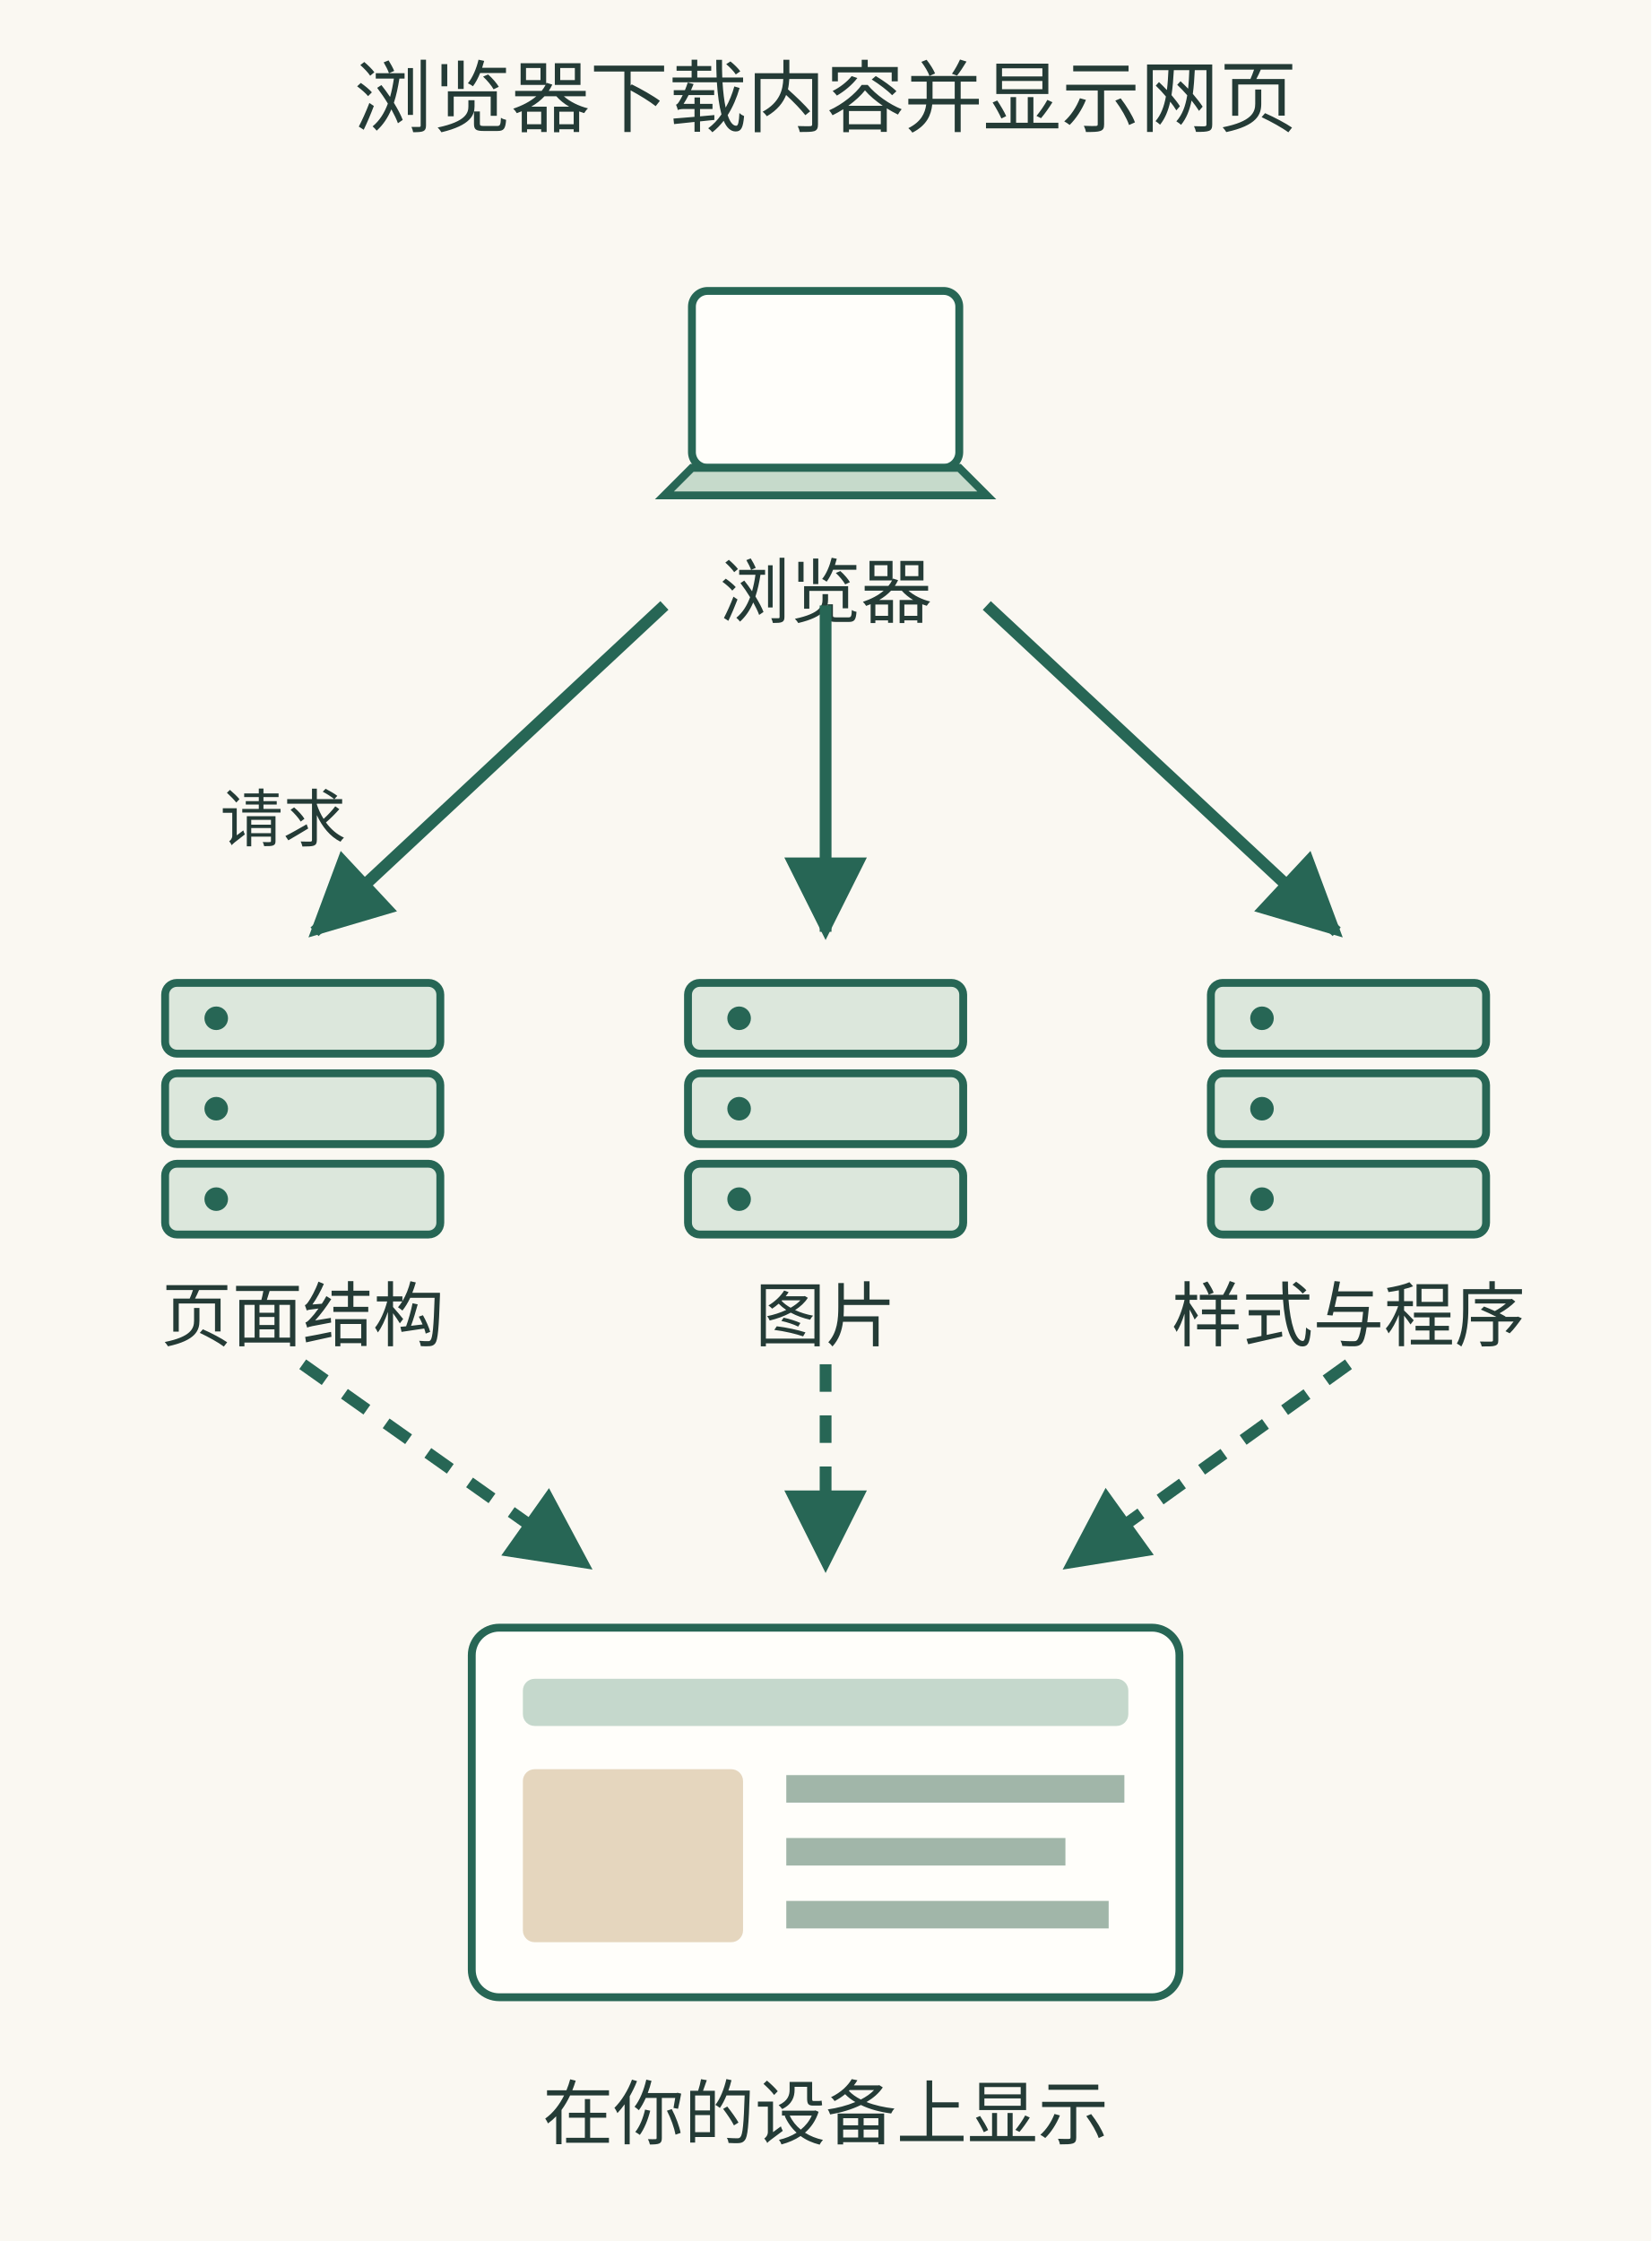
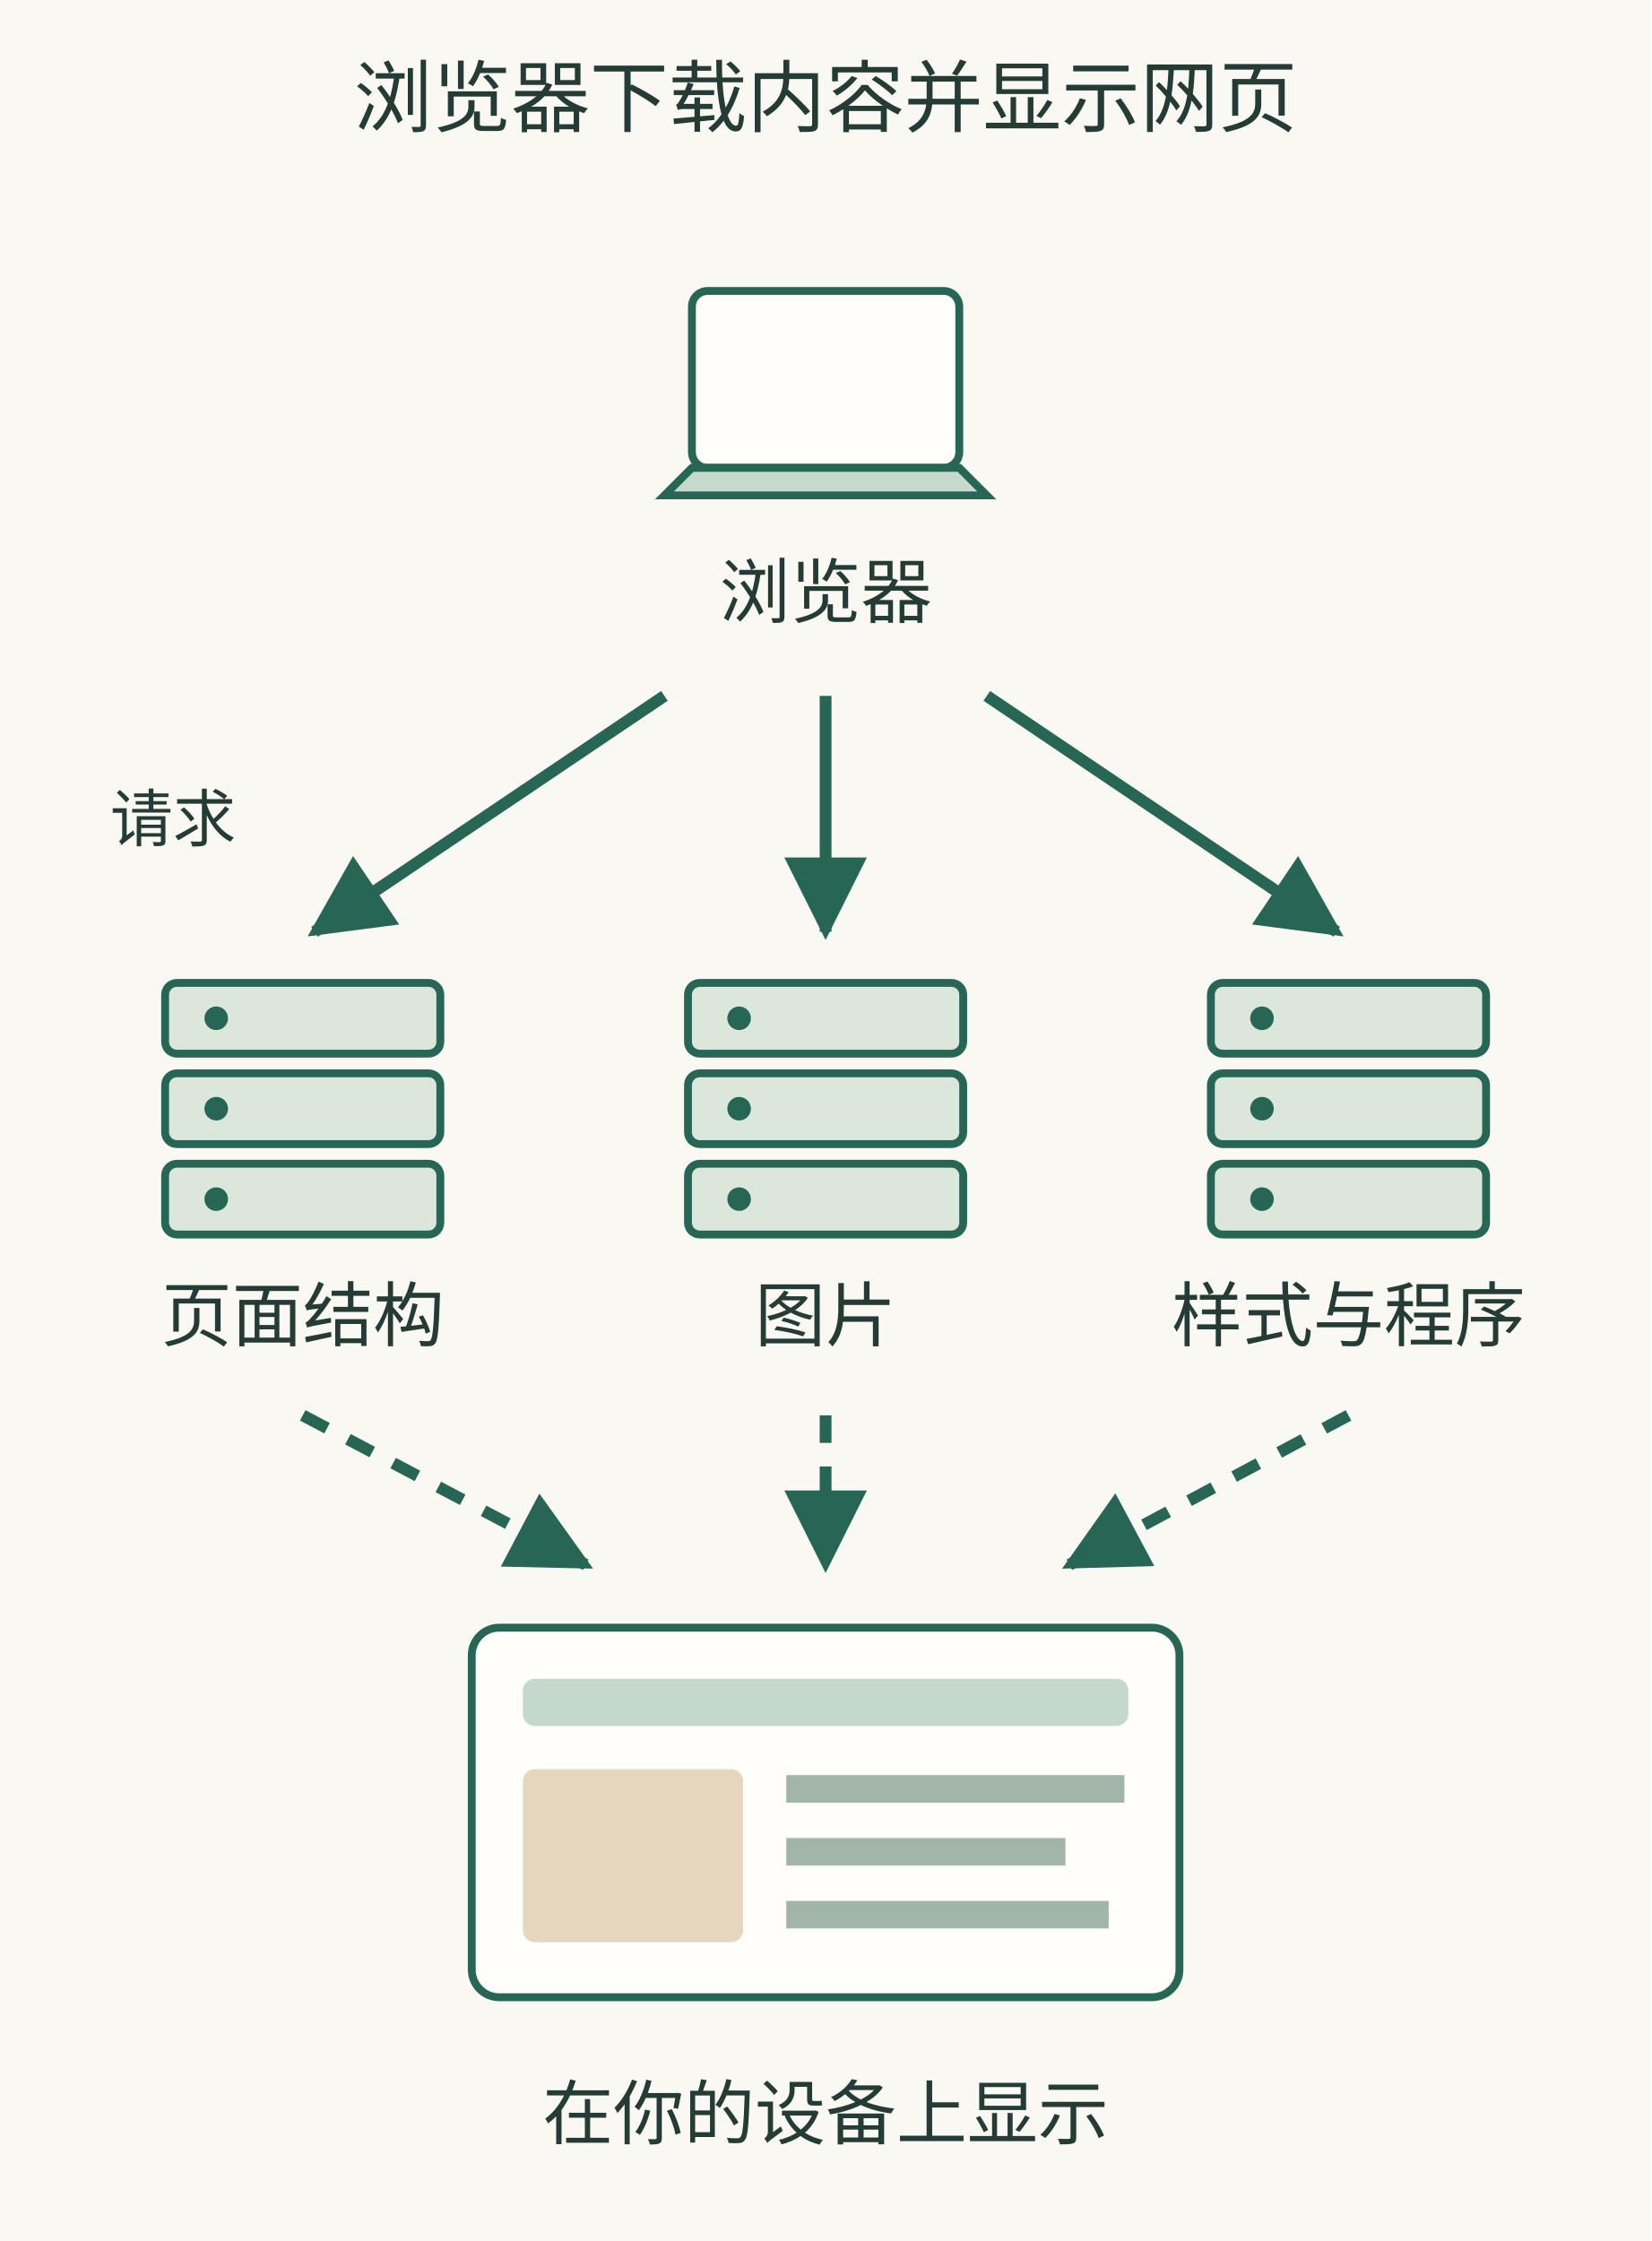
<svg xmlns="http://www.w3.org/2000/svg" width="420" height="570" viewBox="0 0 420 570">
  <defs>
    <marker id="a" viewBox="0 0 10 10" refX="9" refY="5" markerWidth="7" markerHeight="7" orient="auto-start-reverse">
      <path d="M0 0L10 5L0 10" fill="#276655" />
    </marker>
  </defs>
  <rect width="420" height="570" fill="#faf8f2" />
  <g font-family="PingFang SC,Microsoft YaHei,sans-serif" font-size="18" fill="#243b36">
    <text x="210" y="32" text-anchor="middle" font-size="20" fill="#243b36">浏览器下载内容并显示网页</text>
    <g transform="translate(210,101)">
      <rect x="-34" y="-27" width="68" height="45" rx="4" fill="#fffefa" stroke="#276655" stroke-width="2" />
      <path d="M-41 25H41L34 18H-34Z" fill="#c6dacb" stroke="#276655" stroke-width="2" />
    </g>
    <text x="210" y="157" text-anchor="middle" font-size="18" fill="#243b36">浏览器</text>
-     <path d="M169 154L80 237" fill="none" stroke="#276655" stroke-width="3" marker-end="url(#a)" />
-     <path d="M210 154V237" fill="none" stroke="#276655" stroke-width="3" marker-end="url(#a)" />
-     <path d="M251 154L340 237" fill="none" stroke="#276655" stroke-width="3" marker-end="url(#a)" />
-     <text x="72" y="214" text-anchor="middle" font-size="16" fill="#243b36">请求</text>
+     <path d="M169 177L80 237" fill="none" stroke="#276655" stroke-width="3" marker-end="url(#a)" />
+     <path d="M210 177V237" fill="none" stroke="#276655" stroke-width="3" marker-end="url(#a)" />
+     <path d="M251 177L340 237" fill="none" stroke="#276655" stroke-width="3" marker-end="url(#a)" />
+     <text x="44" y="214" text-anchor="middle" font-size="16" fill="#243b36">请求</text>
    <g transform="translate(77,280)">
      <rect x="-35" y="-30" width="70" height="18" rx="3" fill="#dce7dc" stroke="#276655" stroke-width="2" />
      <circle cx="-22" cy="-21" r="3" fill="#276655" />
      <rect x="-35" y="-7" width="70" height="18" rx="3" fill="#dce7dc" stroke="#276655" stroke-width="2" />
      <circle cx="-22" cy="2" r="3" fill="#276655" />
      <rect x="-35" y="16" width="70" height="18" rx="3" fill="#dce7dc" stroke="#276655" stroke-width="2" />
      <circle cx="-22" cy="25" r="3" fill="#276655" />
    </g>
    <text x="77" y="341" text-anchor="middle" font-size="18" fill="#243b36">页面结构</text>
    <g transform="translate(210,280)">
      <rect x="-35" y="-30" width="70" height="18" rx="3" fill="#dce7dc" stroke="#276655" stroke-width="2" />
      <circle cx="-22" cy="-21" r="3" fill="#276655" />
      <rect x="-35" y="-7" width="70" height="18" rx="3" fill="#dce7dc" stroke="#276655" stroke-width="2" />
      <circle cx="-22" cy="2" r="3" fill="#276655" />
      <rect x="-35" y="16" width="70" height="18" rx="3" fill="#dce7dc" stroke="#276655" stroke-width="2" />
      <circle cx="-22" cy="25" r="3" fill="#276655" />
    </g>
    <text x="210" y="341" text-anchor="middle" font-size="18" fill="#243b36">图片</text>
    <g transform="translate(343,280)">
      <rect x="-35" y="-30" width="70" height="18" rx="3" fill="#dce7dc" stroke="#276655" stroke-width="2" />
      <circle cx="-22" cy="-21" r="3" fill="#276655" />
      <rect x="-35" y="-7" width="70" height="18" rx="3" fill="#dce7dc" stroke="#276655" stroke-width="2" />
      <circle cx="-22" cy="2" r="3" fill="#276655" />
      <rect x="-35" y="16" width="70" height="18" rx="3" fill="#dce7dc" stroke="#276655" stroke-width="2" />
      <circle cx="-22" cy="25" r="3" fill="#276655" />
    </g>
    <text x="343" y="341" text-anchor="middle" font-size="18" fill="#243b36">样式与程序</text>
-     <path d="M77 347L149 398" fill="none" stroke="#276655" stroke-width="3" marker-end="url(#a)" stroke-dasharray="7 6" />
-     <path d="M210 347V398" fill="none" stroke="#276655" stroke-width="3" marker-end="url(#a)" stroke-dasharray="7 6" />
-     <path d="M343 347L272 398" fill="none" stroke="#276655" stroke-width="3" marker-end="url(#a)" stroke-dasharray="7 6" />
+     <path d="M77 360L149 398" fill="none" stroke="#276655" stroke-width="3" marker-end="url(#a)" stroke-dasharray="7 6" />
+     <path d="M210 360V398" fill="none" stroke="#276655" stroke-width="3" marker-end="url(#a)" stroke-dasharray="7 6" />
+     <path d="M343 360L272 398" fill="none" stroke="#276655" stroke-width="3" marker-end="url(#a)" stroke-dasharray="7 6" />
    <rect x="120" y="414" width="180" height="94" rx="7" fill="#fffefa" stroke="#276655" stroke-width="2" />
    <rect x="133" y="427" width="154" height="12" rx="3" fill="#c5d8cc" />
    <rect x="133" y="450" width="56" height="44" rx="3" fill="#e5d6be" />
    <path d="M200 455H286M200 471H271M200 487H282" stroke="#a1b6a9" stroke-width="7" />
    <text x="210" y="544" text-anchor="middle" font-size="18" fill="#243b36">在你的设备上显示</text>
  </g>
</svg>
